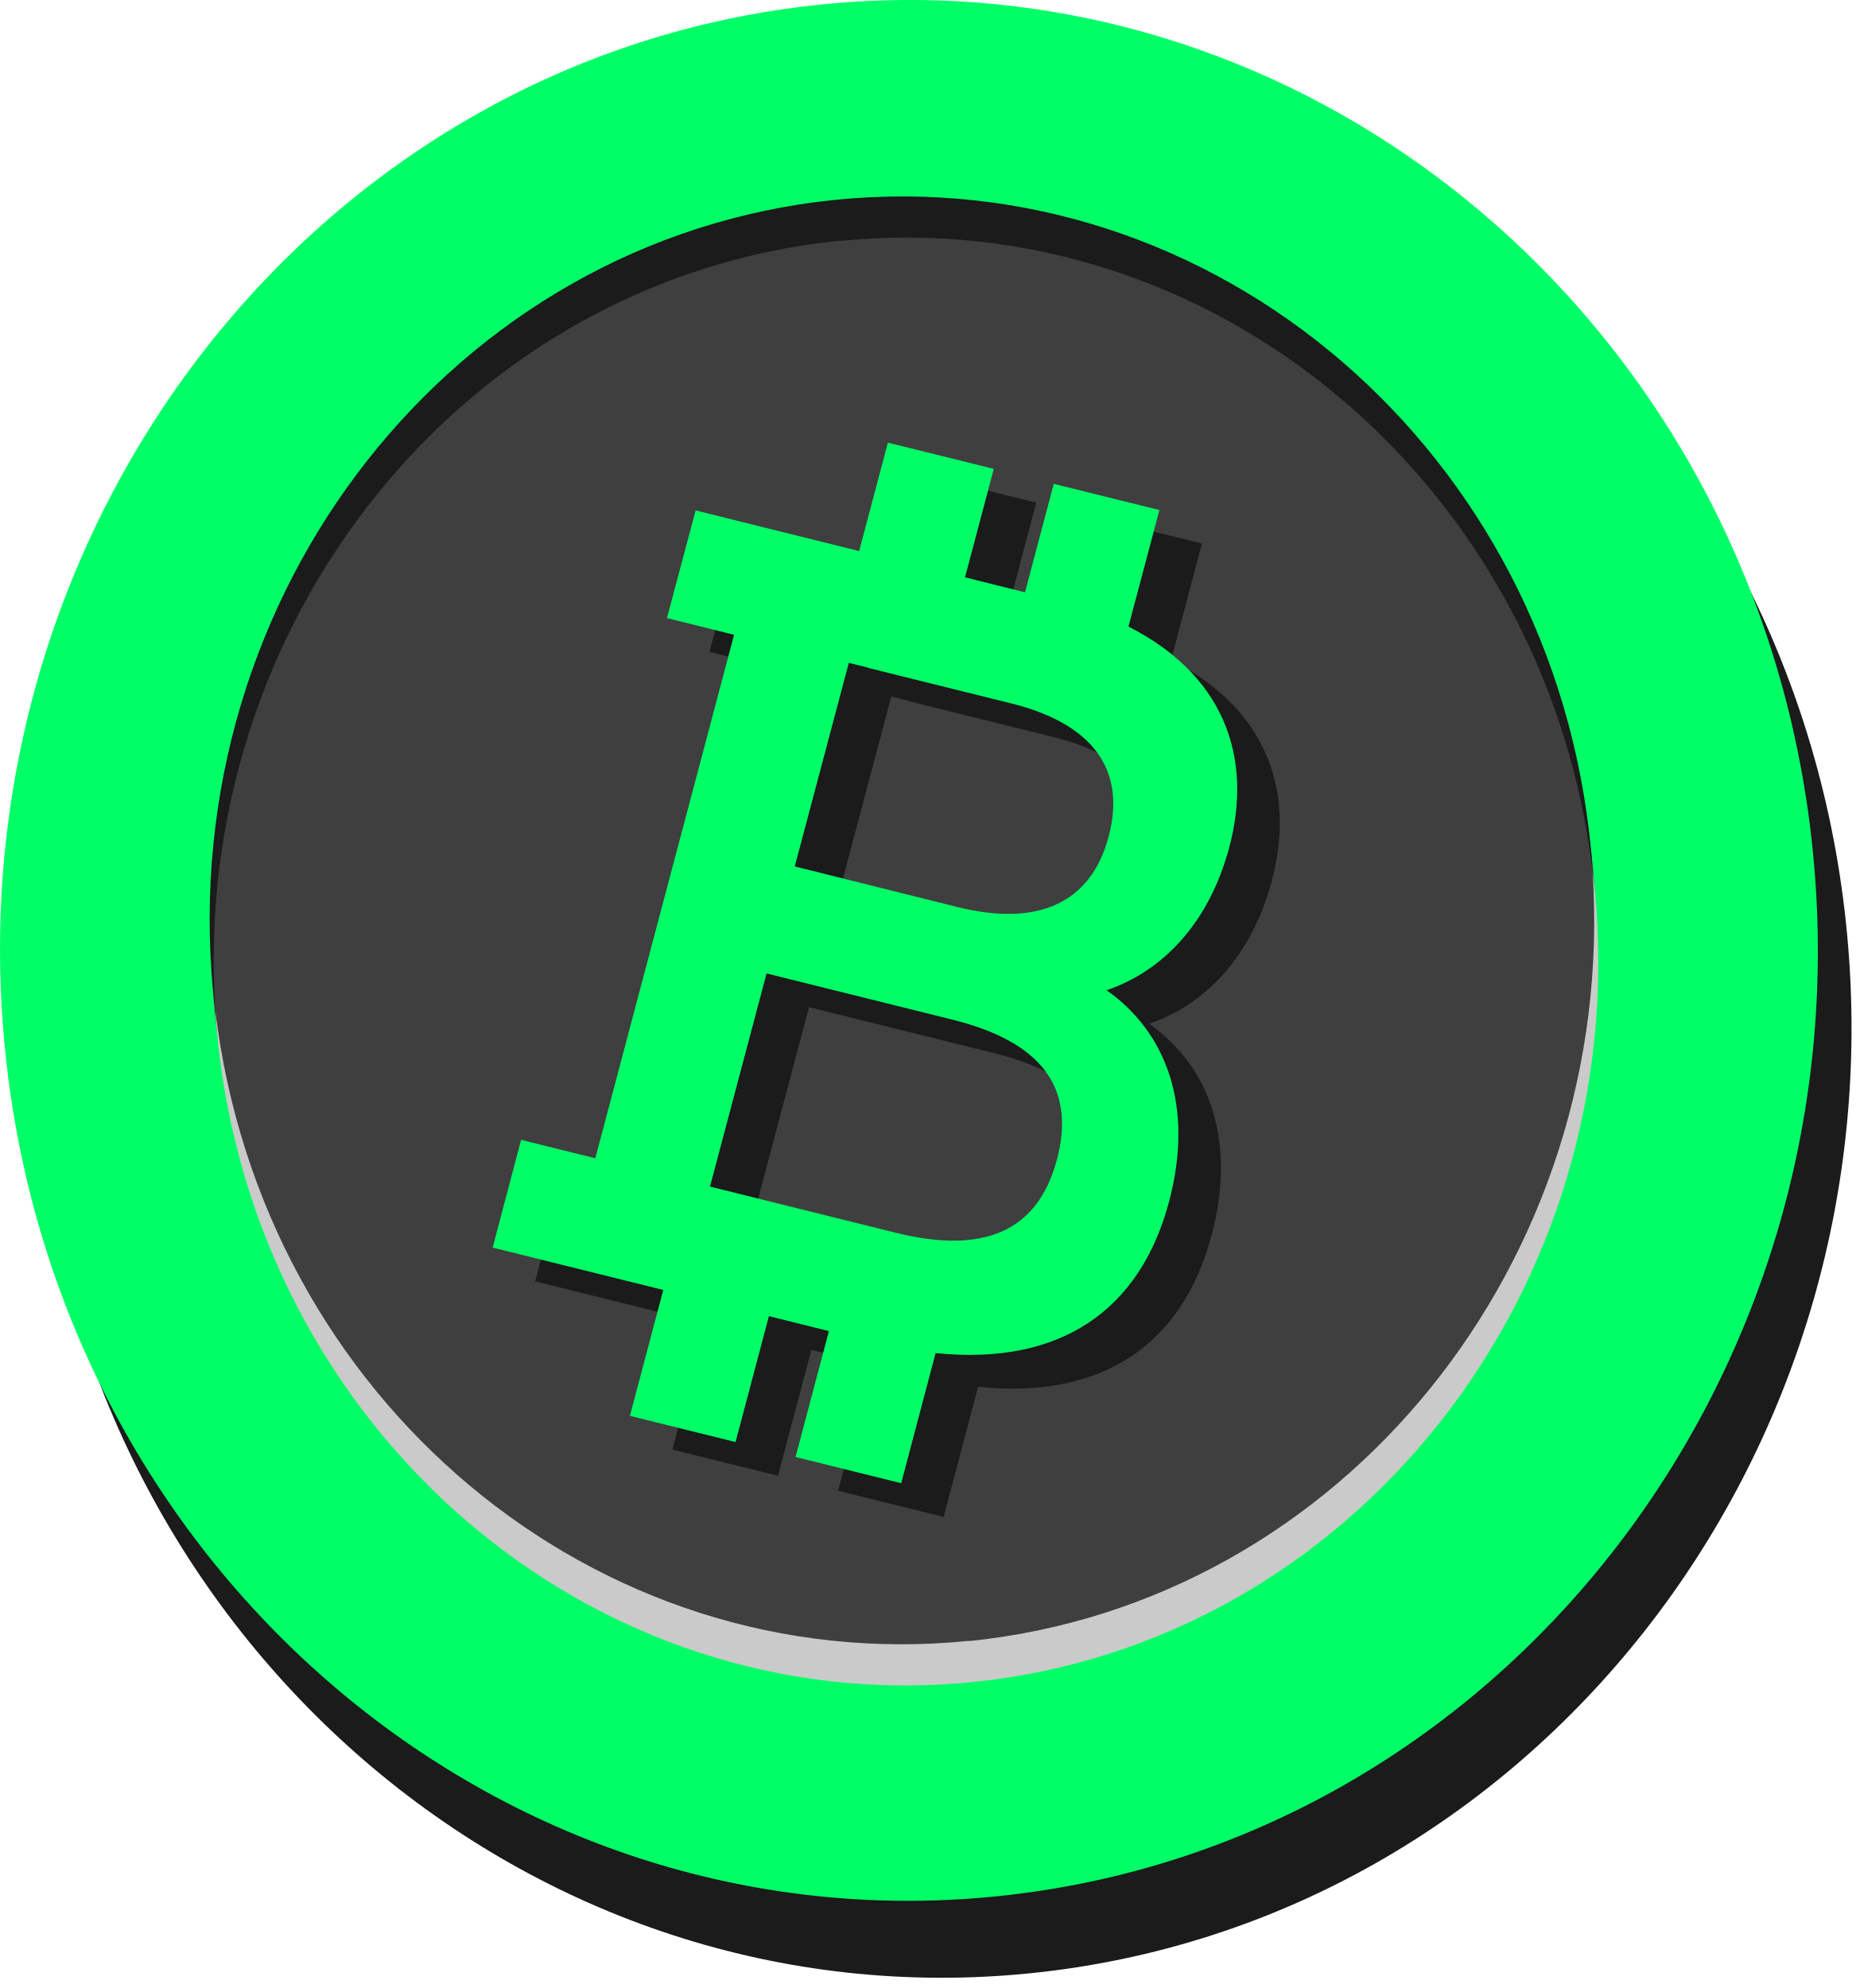
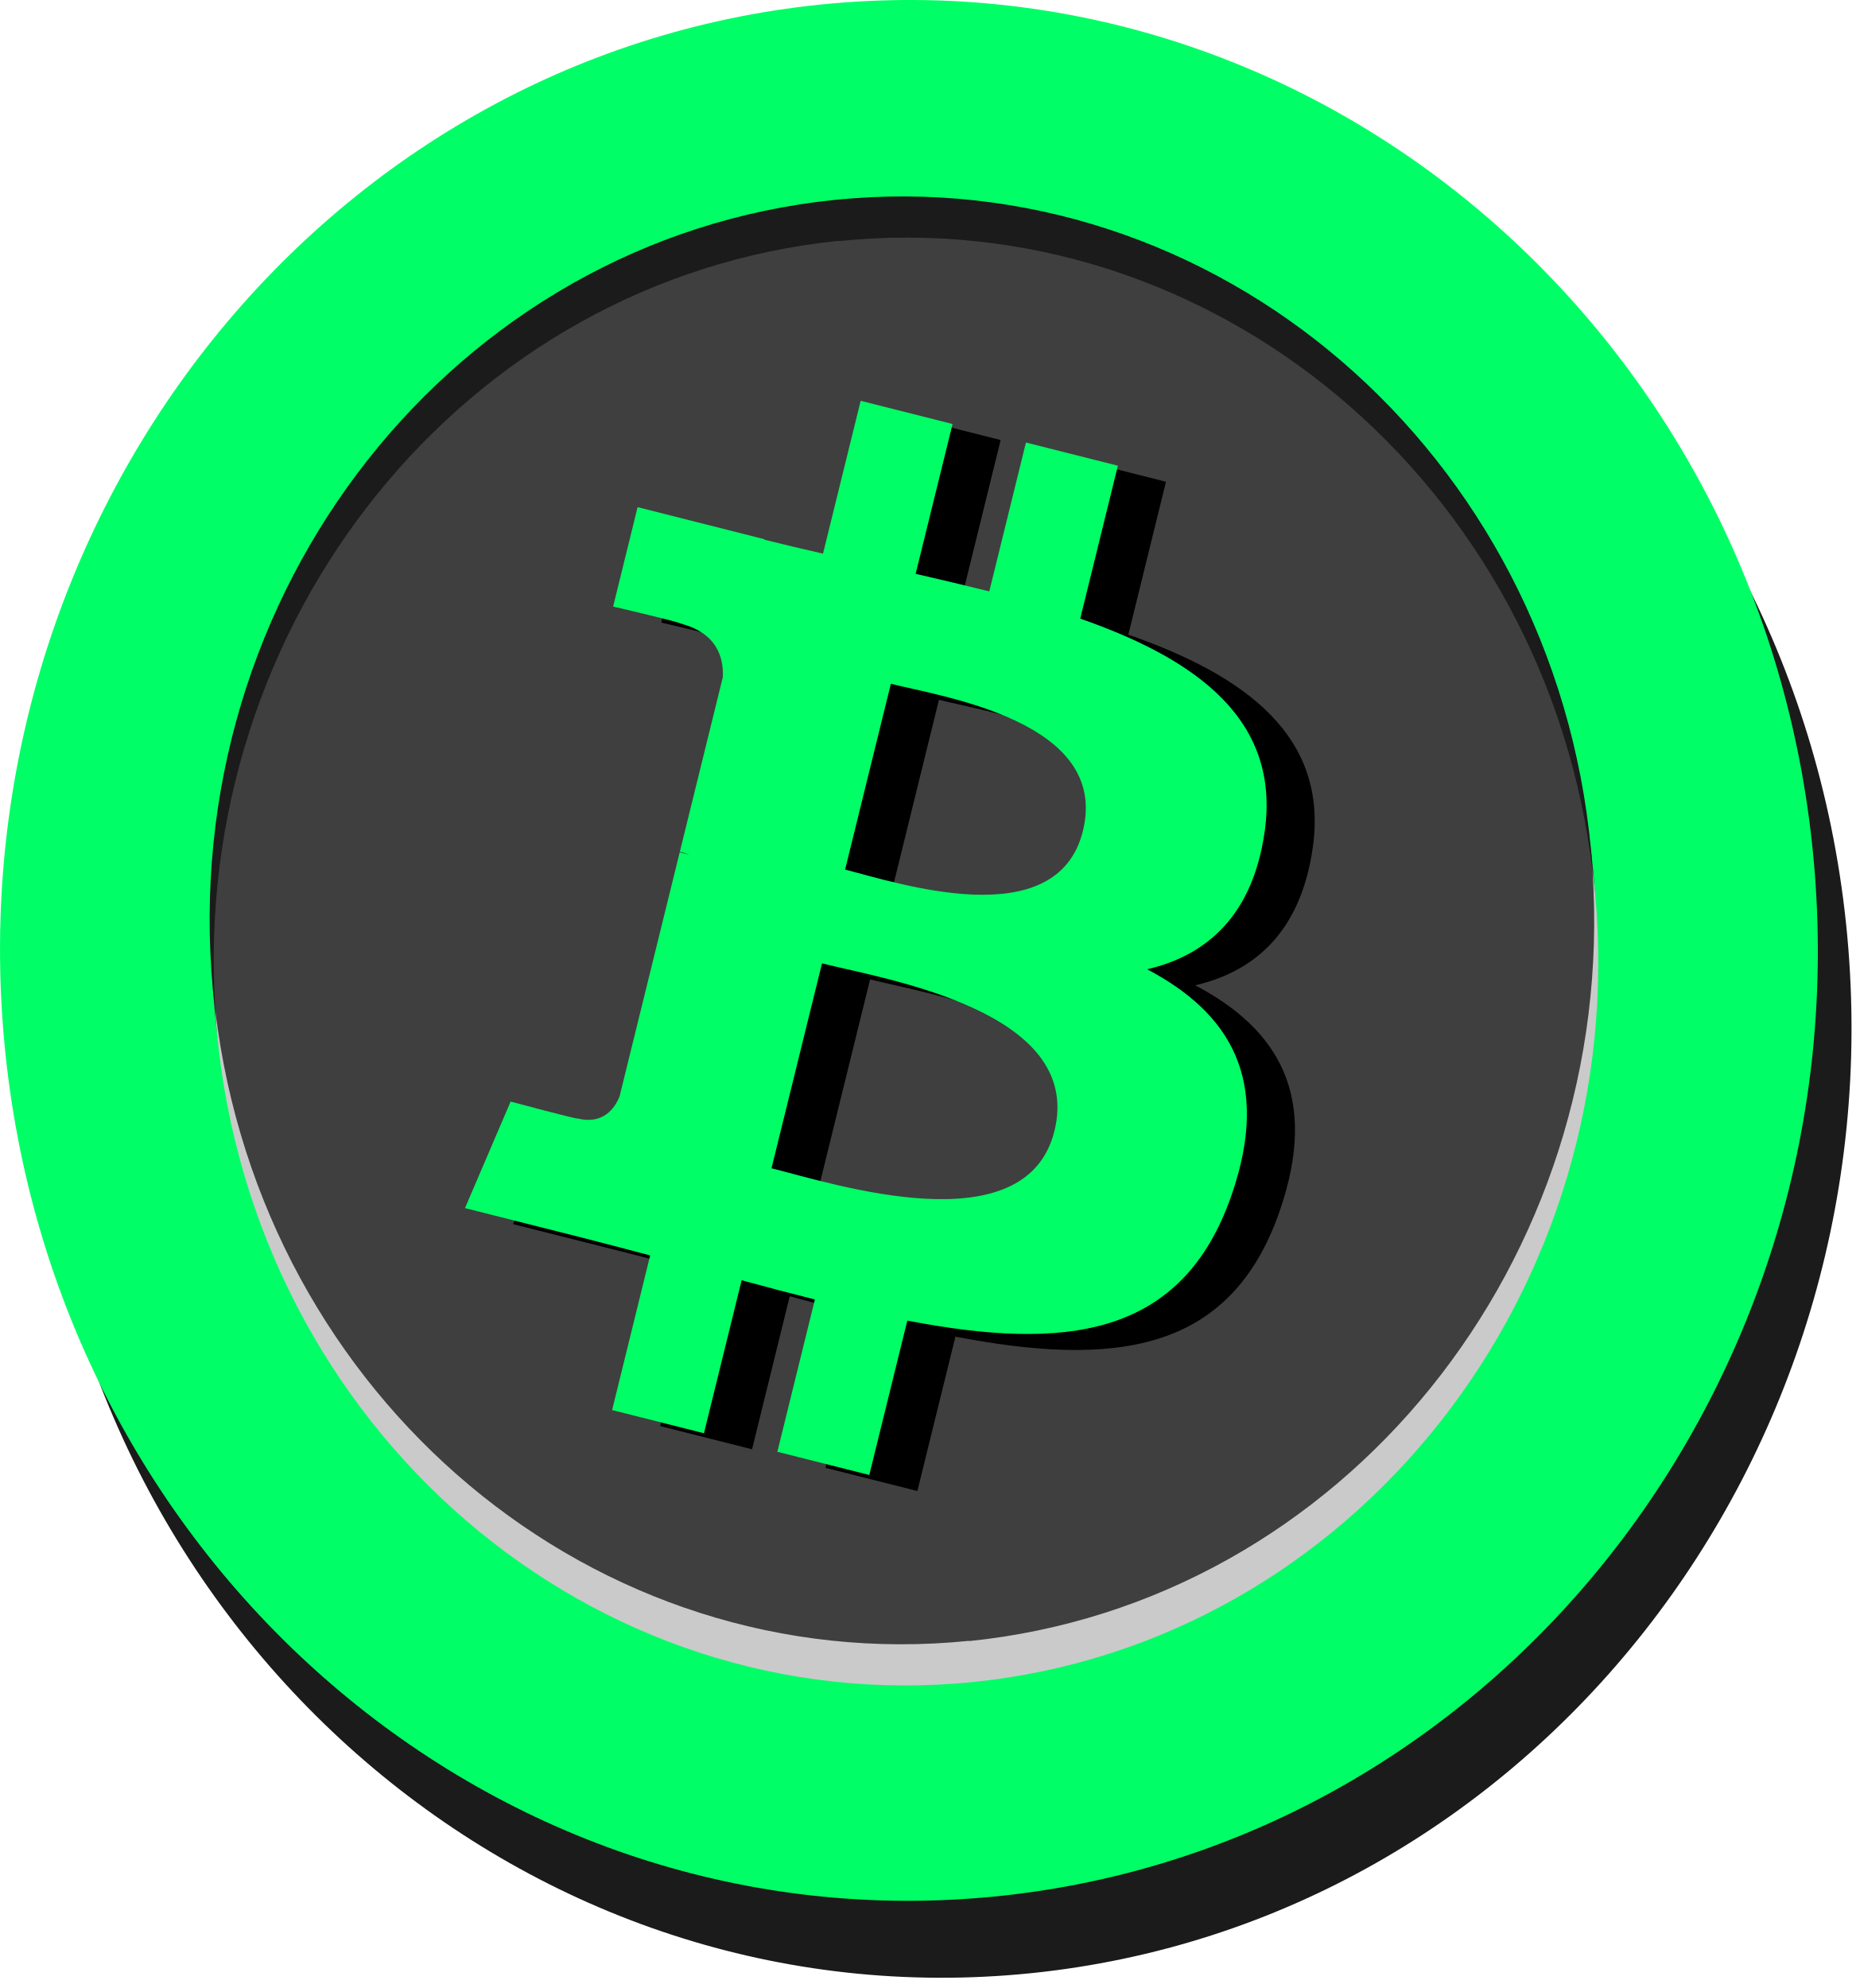
<svg xmlns="http://www.w3.org/2000/svg" fill="none" viewBox="0 0 116 124">
  <path d="M115.217 58.344c3.023 32.594-19.77 61.568-50.937 64.735-31.166 3.167-58.887-20.684-61.91-53.262C-.653 37.24 22.14 8.25 53.307 5.082c31.167-3.167 58.887 20.684 61.91 53.262Z" fill="#1B1B1B" />
-   <path d="M113.116 53.544c3.023 32.594-19.77 61.568-50.937 64.735C31.013 121.447 3.292 97.595.27 65.017-2.754 32.44 20.054 3.45 51.206.282c31.167-3.167 58.887 20.684 61.91 53.262Z" fill="#00ff66" />
+   <path d="M113.116 53.544c3.023 32.594-19.77 61.568-50.937 64.735C31.013 121.447 3.292 97.595.27 65.017-2.754 32.44 20.054 3.45 51.206.282c31.167-3.167 58.887 20.684 61.91 53.262Z" fill="#0F6" />
  <path d="M99.376 54.32c2.252 24.206-15.175 45.796-38.92 48.203-23.746 2.408-44.816-15.254-47.068-39.478-2.252-24.207 15.175-45.796 38.92-48.204 23.746-2.407 44.816 15.255 47.068 39.478Z" fill="#3F3F3F" />
  <path d="M60.442 102.346c-23.323 2.375-44.105-15.142-47.007-39.284.03.42.045.856.09 1.277 2.313 24.82 23.413 42.984 47.159 40.576 23.73-2.408 41.112-24.482 38.8-49.303-.046-.436-.107-.856-.152-1.276 1.602 24.288-15.568 45.65-38.89 48.026" fill="#CACACA" />
  <path d="M52.325 15.036C75.647 12.661 96.428 30.178 99.33 54.32c-.03-.42-.045-.857-.09-1.277-2.313-24.82-23.413-42.984-47.158-40.576-23.73 2.407-41.113 24.481-38.8 49.303.045.436.106.856.151 1.276-1.602-24.288 15.568-45.65 38.89-48.026" fill="#1B1B1B" />
-   <path d="M75.575 77.035c1.583-5.983-.194-10.58-3.9-13.18 3.476-1.176 6.383-4.166 7.65-8.902 1.565-5.888-.551-10.875-6.284-13.78l1.93-7.269-6.59-1.633-1.792 6.764-3.742-.934 1.786-6.749-6.604-1.638-1.791 6.764-6.014-1.494-4.185-1.042-1.789 6.715 4.185 1.042-8.654 32.653-4.628-1.15-1.775 6.72 4.628 1.15 6.013 1.493-2.08 7.853 6.589 1.633 2.08-7.853 3.743.934-2.081 7.853 6.59 1.633 2.145-8.115c7.72.794 12.746-2.615 14.56-9.439m-18.769-33.3 8.932 2.217c4.952 1.232 7.214 4.038 6.069 8.313-1.124 4.216-4.49 5.616-9.44 4.384l-10.137-2.53 3.372-12.698 1.21.298-.006.015Zm1.706 35.23L47.7 76.307l-.767-.19 3.53-13.296 11.57 2.876c5.394 1.34 7.782 4.107 6.545 8.719-1.218 4.601-4.68 5.916-10.075 4.576Z" fill="#1B1B1B" />
-   <path d="M72.92 74.945c1.583-5.982-.194-10.58-3.9-13.18 3.476-1.176 6.384-4.166 7.65-8.901 1.565-5.889-.55-10.876-6.284-13.781l1.93-7.269-6.59-1.633-1.792 6.765-3.742-.935 1.792-6.764-6.604-1.638-1.792 6.764-6.013-1.494-4.185-1.042-1.79 6.715 4.186 1.042-8.655 32.653-4.628-1.15-1.774 6.72 4.627 1.15 6.014 1.493-2.081 7.853 6.59 1.633 2.08-7.853 3.743.934-2.081 7.853 6.59 1.633 2.145-8.115c7.72.794 12.745-2.615 14.559-9.438M54.147 41.658l8.932 2.218c4.952 1.232 7.214 4.039 6.068 8.314-1.123 4.216-4.489 5.615-9.44 4.383l-10.136-2.53 3.372-12.697 1.21.298-.006.014Zm1.706 35.23L45.05 74.203l-.767-.19 3.53-13.295 11.569 2.875c5.395 1.34 7.769 4.102 6.546 8.719-1.218 4.602-4.68 5.916-10.075 4.576Z" fill="#00ff66" />
+   <path d="M81.872 52.935c1.04-7.04-4.255-10.824-11.495-13.35l2.349-9.536-5.734-1.447-2.287 9.286a237.49 237.49 0 0 0-4.594-1.095l2.303-9.346L56.683 26l-2.35 9.533a189.665 189.665 0 0 1-3.662-.87l.006-.03-7.908-2-1.525 6.2s4.254.988 4.164 1.049c2.323.587 2.742 2.143 2.672 3.376l-2.675 10.864c.16.042.367.101.596.194-.19-.048-.395-.101-.606-.152l-3.75 15.22c-.284.713-1.004 1.785-2.628 1.378.058.084-4.168-1.053-4.168-1.053l-2.846 6.645 7.462 1.883c1.388.352 2.749.72 4.088 1.068l-2.373 9.646 5.728 1.447 2.35-9.544c1.564.43 3.083.827 4.57 1.2l-2.342 9.5L57.22 93l2.373-9.628c9.778 1.874 17.131 1.118 20.226-7.835 2.494-7.209-.124-11.367-5.269-14.079 3.747-.874 6.57-3.37 7.322-8.523Zm-13.102 18.6c-1.772 7.208-13.761 3.31-17.649 2.334l3.15-12.78c3.886.983 16.351 2.927 14.5 10.445Zm1.774-18.704c-1.617 6.557-11.596 3.226-14.833 2.409l2.855-11.59c3.237.817 13.662 2.341 11.978 9.181Z" fill="#000" />
+   <path d="M78.872 51.935c1.04-7.04-4.255-10.824-11.495-13.35l2.349-9.536-5.734-1.447-2.287 9.286a237.49 237.49 0 0 0-4.594-1.095l2.303-9.346L53.683 25l-2.35 9.533a189.665 189.665 0 0 1-3.662-.87l.006-.03-7.908-2-1.525 6.2s4.254.988 4.164 1.049c2.323.587 2.742 2.143 2.672 3.376l-2.675 10.864c.16.042.367.101.596.194-.19-.048-.395-.101-.606-.152l-3.75 15.22c-.284.713-1.004 1.785-2.628 1.378.058.084-4.168-1.053-4.168-1.053l-2.846 6.645 7.462 1.883c1.388.352 2.749.72 4.088 1.068l-2.373 9.646 5.728 1.447 2.35-9.544c1.564.43 3.083.827 4.57 1.2l-2.342 9.5L54.22 92l2.373-9.628c9.778 1.874 17.131 1.118 20.226-7.835 2.494-7.209-.124-11.367-5.269-14.079 3.747-.874 6.57-3.37 7.322-8.523Zm-13.102 18.6c-1.772 7.208-13.761 3.31-17.649 2.334l3.15-12.78c3.886.983 16.351 2.927 14.5 10.445Zm1.774-18.704c-1.617 6.557-11.596 3.226-14.833 2.409l2.855-11.59c3.237.817 13.662 2.341 11.978 9.181Z" fill="#0F6" />
</svg>
